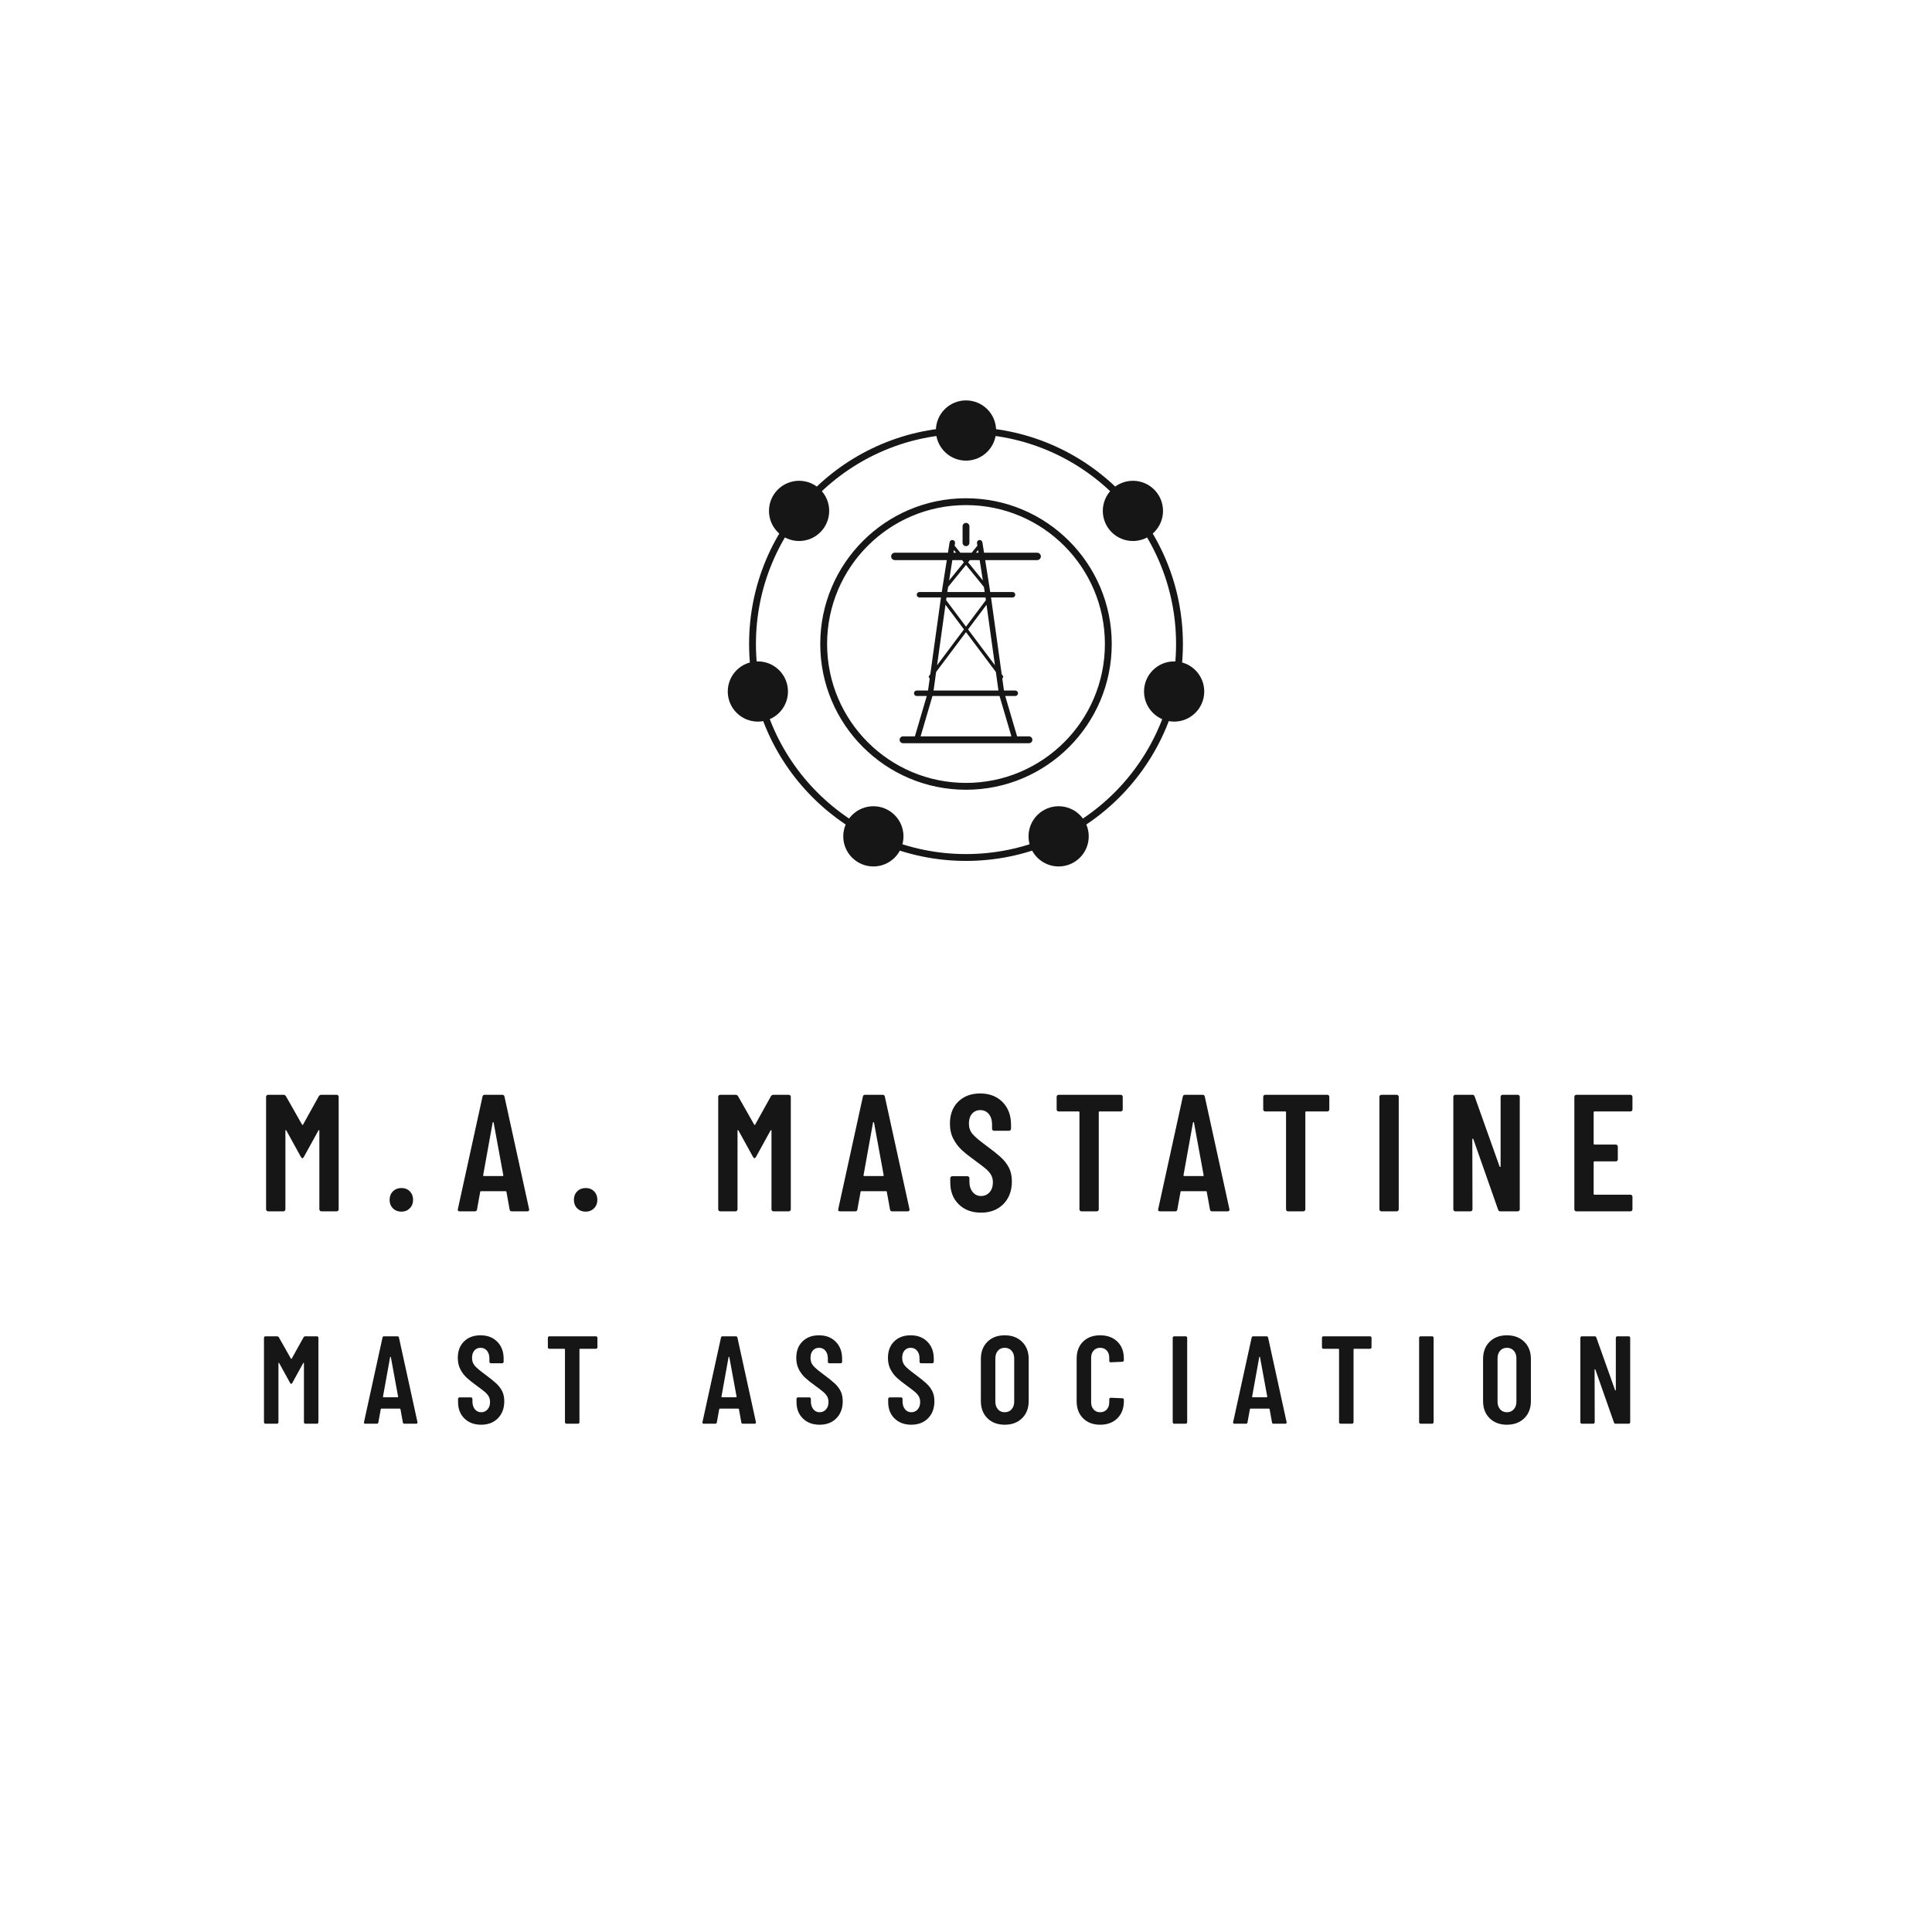
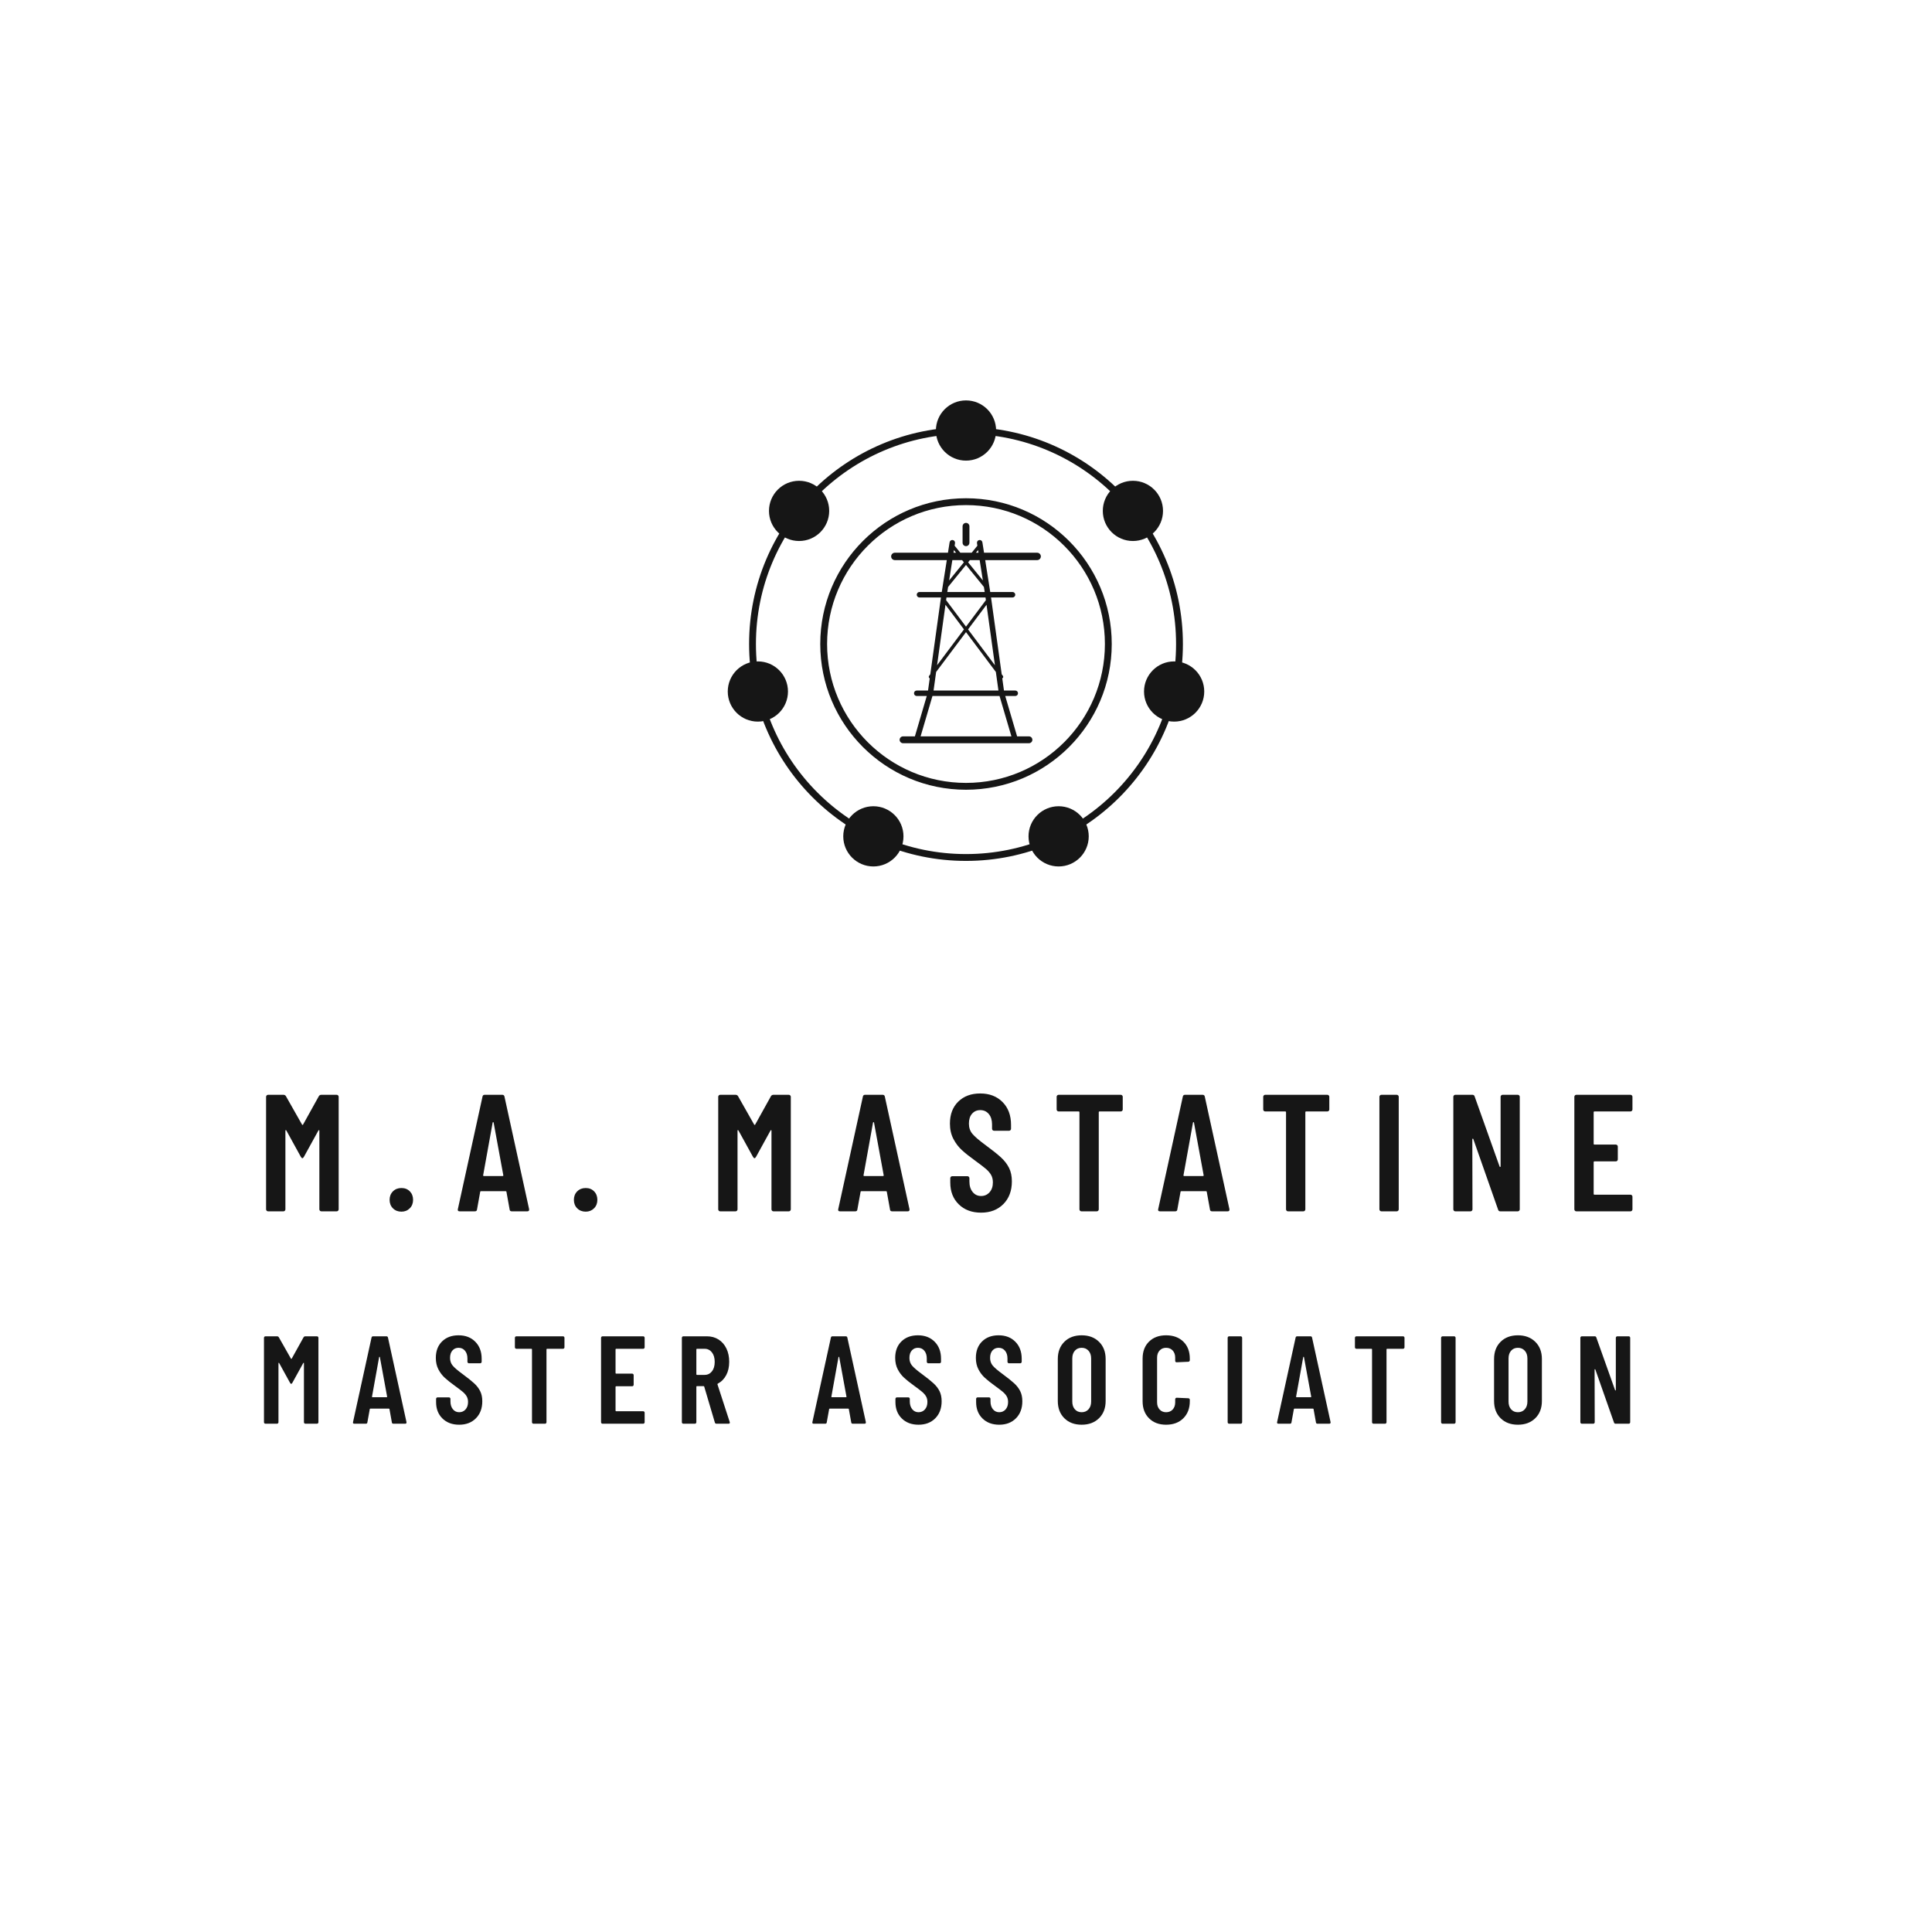
<svg xmlns="http://www.w3.org/2000/svg" viewBox="0 0 1200 1200">
  <g transform="translate(600 400) scale(1.7) translate(-100 -100)">
    <path fill="#161616" fill-rule="evenodd" d="M20.75 100a79.25 79.25 0 1 0 158.5 0a79.25 79.25 0 1 0 -158.5 0ZM23.25 100a76.75 76.75 0 1 0 153.5 0a76.75 76.75 0 1 0 -153.5 0ZM46.75 100a53.25 53.25 0 1 0 106.5 0a53.25 53.25 0 1 0 -106.5 0ZM49.25 100a50.75 50.75 0 1 0 101.5 0a50.75 50.75 0 1 0 -101.5 0Z" />
    <path fill="#161616" d="M89 22a11 11 0 1 0 22 0a11 11 0 1 0 -22 0ZM149.983 51.368a11 11 0 1 0 22 0a11 11 0 1 0 -22 0ZM165.044 117.357a11 11 0 1 0 22 0a11 11 0 1 0 -22 0ZM122.843 170.276a11 11 0 1 0 22 0a11 11 0 1 0 -22 0ZM55.157 170.276a11 11 0 1 0 22 0a11 11 0 1 0 -22 0ZM12.956 117.357a11 11 0 1 0 22 0a11 11 0 1 0 -22 0ZM28.017 51.368a11 11 0 1 0 22 0a11 11 0 1 0 -22 0ZM98.75 57L98.75 63A1.25 1.25 0 0 0 101.25 63L101.25 57A1.25 1.25 0 0 0 98.75 57ZM74 69.35L126 69.35A1.35 1.35 0 0 0 126 66.65L74 66.65A1.35 1.35 0 0 0 74 69.35ZM94.012 62.844L91.012 81.844A1 1 0 0 0 92.988 82.156L95.988 63.156A1 1 0 0 0 94.012 62.844ZM104.012 63.156L107.012 82.156A1 1 0 0 0 108.988 81.844L105.988 62.844A1 1 0 0 0 104.012 63.156ZM94.534 64.378L107.534 80.378A0.6 0.6 0 0 0 108.466 79.622L95.466 63.622A0.6 0.6 0 0 0 94.534 64.378ZM104.534 63.622L91.534 79.622A0.6 0.6 0 0 0 92.466 80.378L105.466 64.378A0.6 0.6 0 0 0 104.534 63.622ZM83 83L117 83A1 1 0 0 0 117 81L83 81A1 1 0 0 0 83 83ZM91.01 81.862L86.01 117.862A1 1 0 0 0 87.99 118.138L92.99 82.138A1 1 0 0 0 91.01 81.862ZM107.01 82.138L112.01 118.138A1 1 0 0 0 113.99 117.862L108.99 81.862A1 1 0 0 0 107.01 82.138ZM91.52 84.36L112.52 112.36A0.6 0.6 0 0 0 113.48 111.64L92.48 83.64A0.6 0.6 0 0 0 91.52 84.36ZM107.52 83.64L86.52 111.64A0.6 0.6 0 0 0 87.48 112.36L108.48 84.36A0.6 0.6 0 0 0 107.52 83.64ZM82 119L118 119A1 1 0 0 0 118 117L82 117A1 1 0 0 0 82 119ZM86.041 117.718L81.041 134.718A1 1 0 0 0 82.959 135.282L87.959 118.282A1 1 0 0 0 86.041 117.718ZM112.041 118.282L117.041 135.282A1 1 0 0 0 118.959 134.718L113.959 117.718A1 1 0 0 0 112.041 118.282ZM77 136.25L123 136.25A1.25 1.25 0 0 0 123 133.75L77 133.75A1.25 1.25 0 0 0 77 136.25Z" />
  </g>
  <path d="M198.05 680.83Q198.57 680 199.60 680L199.60 680L209.11 680Q209.63 680 209.99 680.36Q210.35 680.72 210.35 681.24L210.35 681.24L210.35 751.14Q210.35 751.65 209.99 752.02Q209.63 752.38 209.11 752.38L209.11 752.38L199.60 752.38Q199.08 752.38 198.72 752.02Q198.36 751.65 198.36 751.14L198.36 751.14L198.36 702.33Q198.36 701.92 198.15 701.92Q197.95 701.92 197.74 702.23L197.74 702.23L188.74 718.57Q188.23 719.39 187.81 719.39L187.81 719.39Q187.40 719.39 186.88 718.57L186.88 718.57L177.89 702.23Q177.68 701.92 177.47 701.92Q177.27 701.92 177.27 702.33L177.27 702.33L177.27 751.14Q177.27 751.65 176.91 752.02Q176.54 752.38 176.03 752.38L176.03 752.38L166.51 752.38Q166.00 752.38 165.64 752.02Q165.27 751.65 165.27 751.14L165.27 751.14L165.27 681.24Q165.27 680.72 165.64 680.36Q166.00 680 166.51 680L166.51 680L176.03 680Q177.06 680 177.58 680.83L177.58 680.83L187.61 698.51Q187.92 698.92 188.23 698.51L188.23 698.51L198.05 680.83ZM249.33 752.58Q246.13 752.58 244.06 750.52Q241.99 748.45 241.99 745.24L241.99 745.24Q241.99 742.04 244.06 739.97Q246.13 737.90 249.33 737.90L249.33 737.90Q252.54 737.90 254.56 739.97Q256.57 742.04 256.57 745.24L256.57 745.24Q256.57 748.45 254.50 750.52Q252.44 752.58 249.33 752.58L249.33 752.58ZM317.89 752.38Q316.64 752.38 316.54 751.24L316.54 751.24L314.58 740.38Q314.58 739.87 313.96 739.87L313.96 739.87L298.86 739.87Q298.24 739.87 298.24 740.38L298.24 740.38L296.28 751.24Q296.17 752.38 294.93 752.38L294.93 752.38L285.52 752.38Q284.07 752.38 284.38 751.03L284.38 751.03L299.69 681.14Q299.89 680 301.03 680L301.03 680L311.99 680Q313.13 680 313.34 681.14L313.34 681.14L328.64 751.03L328.64 751.45Q328.64 752.38 327.50 752.38L327.50 752.38L317.89 752.38ZM300.10 729.94Q300.00 730.46 300.62 730.46L300.62 730.46L312.09 730.46Q312.72 730.46 312.61 729.94L312.61 729.94L306.61 697.27Q306.51 696.96 306.30 696.96Q306.10 696.96 305.99 697.27L305.99 697.27L300.10 729.94ZM363.79 752.58Q360.59 752.58 358.52 750.52Q356.45 748.45 356.45 745.24L356.45 745.24Q356.45 742.04 358.52 739.97Q360.59 737.90 363.79 737.90L363.79 737.90Q367.00 737.90 369.01 739.97Q371.03 742.04 371.03 745.24L371.03 745.24Q371.03 748.45 368.96 750.52Q366.89 752.58 363.79 752.58L363.79 752.58ZM478.87 680.83Q479.39 680 480.42 680L480.42 680L489.94 680Q490.45 680 490.81 680.36Q491.18 680.72 491.18 681.24L491.18 681.24L491.18 751.14Q491.18 751.65 490.81 752.02Q490.45 752.38 489.94 752.38L489.94 752.38L480.42 752.38Q479.91 752.38 479.54 752.02Q479.18 751.65 479.18 751.14L479.18 751.14L479.18 702.33Q479.18 701.92 478.98 701.92Q478.77 701.92 478.56 702.23L478.56 702.23L469.57 718.57Q469.05 719.39 468.64 719.39L468.64 719.39Q468.22 719.39 467.71 718.57L467.71 718.57L458.71 702.23Q458.50 701.92 458.30 701.92Q458.09 701.92 458.09 702.33L458.09 702.33L458.09 751.14Q458.09 751.65 457.73 752.02Q457.37 752.38 456.85 752.38L456.85 752.38L447.34 752.38Q446.82 752.38 446.46 752.02Q446.10 751.65 446.10 751.14L446.10 751.14L446.10 681.24Q446.10 680.72 446.46 680.36Q446.82 680 447.34 680L447.34 680L456.85 680Q457.88 680 458.40 680.83L458.40 680.83L468.43 698.51Q468.74 698.92 469.05 698.51L469.05 698.51L478.87 680.83ZM554.14 752.38Q552.90 752.38 552.80 751.24L552.80 751.24L550.84 740.38Q550.84 739.87 550.22 739.87L550.22 739.87L535.12 739.87Q534.50 739.87 534.50 740.38L534.50 740.38L532.53 751.24Q532.43 752.38 531.19 752.38L531.19 752.38L521.78 752.38Q520.33 752.38 520.64 751.03L520.64 751.03L535.95 681.14Q536.15 680 537.29 680L537.29 680L548.25 680Q549.39 680 549.59 681.14L549.59 681.14L564.90 751.03L564.90 751.45Q564.90 752.38 563.76 752.38L563.76 752.38L554.14 752.38ZM536.36 729.94Q536.26 730.46 536.88 730.46L536.88 730.46L548.35 730.46Q548.97 730.46 548.87 729.94L548.87 729.94L542.87 697.27Q542.77 696.96 542.56 696.96Q542.36 696.96 542.25 697.27L542.25 697.27L536.36 729.94ZM609.36 753.20Q600.78 753.20 595.50 748.03Q590.23 742.86 590.23 734.49L590.23 734.49L590.23 731.80Q590.23 731.28 590.59 730.92Q590.95 730.56 591.47 730.56L591.47 730.56L600.88 730.56Q601.40 730.56 601.76 730.92Q602.12 731.28 602.12 731.80L602.12 731.80L602.12 733.87Q602.12 737.90 604.14 740.38Q606.15 742.86 609.36 742.86L609.36 742.86Q612.56 742.86 614.63 740.54Q616.70 738.21 616.70 734.39L616.70 734.39Q616.70 731.70 615.56 729.73Q614.42 727.77 612.36 726.01Q610.29 724.25 605.74 720.94L605.74 720.94Q600.57 717.22 597.42 714.33Q594.26 711.43 592.14 707.35Q590.02 703.26 590.02 697.89L590.02 697.89Q590.02 689.31 595.19 684.24Q600.36 679.17 608.84 679.17L608.84 679.17Q617.42 679.17 622.70 684.50Q627.97 689.82 627.97 698.61L627.97 698.61L627.97 701.09Q627.97 701.61 627.61 701.97Q627.24 702.33 626.73 702.33L626.73 702.33L617.42 702.33Q616.91 702.33 616.54 701.97Q616.18 701.61 616.18 701.09L616.18 701.09L616.18 698.40Q616.18 694.37 614.17 691.94Q612.15 689.51 608.84 689.51L608.84 689.51Q605.74 689.51 603.77 691.74Q601.81 693.96 601.81 697.89L601.81 697.89Q601.81 701.61 603.93 704.19Q606.05 706.78 612.25 711.33L612.25 711.33Q618.56 715.98 621.76 718.93Q624.97 721.88 626.73 725.39Q628.49 728.91 628.49 733.77L628.49 733.77Q628.49 742.55 623.21 747.88Q617.94 753.20 609.36 753.20L609.36 753.20ZM696.11 680Q696.62 680 696.99 680.36Q697.35 680.72 697.35 681.24L697.35 681.24L697.35 689.10Q697.35 689.62 696.99 689.98Q696.62 690.34 696.11 690.34L696.11 690.34L682.97 690.34Q682.46 690.34 682.46 690.86L682.46 690.86L682.46 751.14Q682.46 751.65 682.10 752.02Q681.73 752.38 681.22 752.38L681.22 752.38L671.70 752.38Q671.19 752.38 670.83 752.02Q670.46 751.65 670.46 751.14L670.46 751.14L670.46 690.86Q670.46 690.34 669.95 690.34L669.95 690.34L657.54 690.34Q657.02 690.34 656.66 689.98Q656.30 689.62 656.30 689.10L656.30 689.10L656.30 681.24Q656.30 680.72 656.66 680.36Q657.02 680 657.54 680L657.54 680L696.11 680ZM752.87 752.38Q751.63 752.38 751.53 751.24L751.53 751.24L749.56 740.38Q749.56 739.87 748.94 739.87L748.94 739.87L733.85 739.87Q733.23 739.87 733.23 740.38L733.23 740.38L731.26 751.24Q731.16 752.38 729.92 752.38L729.92 752.38L720.51 752.38Q719.06 752.38 719.37 751.03L719.37 751.03L734.67 681.14Q734.88 680 736.02 680L736.02 680L746.98 680Q748.11 680 748.32 681.14L748.32 681.14L763.62 751.03L763.62 751.45Q763.62 752.38 762.49 752.38L762.49 752.38L752.87 752.38ZM735.09 729.94Q734.98 730.46 735.60 730.46L735.60 730.46L747.08 730.46Q747.70 730.46 747.60 729.94L747.60 729.94L741.60 697.27Q741.50 696.96 741.29 696.96Q741.08 696.96 740.98 697.27L740.98 697.27L735.09 729.94ZM824.42 680Q824.94 680 825.30 680.36Q825.66 680.72 825.66 681.24L825.66 681.24L825.66 689.10Q825.66 689.62 825.30 689.98Q824.94 690.34 824.42 690.34L824.42 690.34L811.29 690.34Q810.77 690.34 810.77 690.86L810.77 690.86L810.77 751.14Q810.77 751.65 810.41 752.02Q810.05 752.38 809.53 752.38L809.53 752.38L800.02 752.38Q799.50 752.38 799.14 752.02Q798.78 751.65 798.78 751.14L798.78 751.14L798.78 690.86Q798.78 690.34 798.26 690.34L798.26 690.34L785.85 690.34Q785.34 690.34 784.97 689.98Q784.61 689.62 784.61 689.10L784.61 689.10L784.61 681.24Q784.61 680.72 784.97 680.36Q785.34 680 785.85 680L785.85 680L824.42 680ZM858.02 752.38Q857.51 752.38 857.14 752.02Q856.78 751.65 856.78 751.14L856.78 751.14L856.78 681.24Q856.78 680.72 857.14 680.36Q857.51 680 858.02 680L858.02 680L867.54 680Q868.05 680 868.41 680.36Q868.78 680.72 868.78 681.24L868.78 681.24L868.78 751.14Q868.78 751.65 868.41 752.02Q868.05 752.38 867.54 752.38L867.54 752.38L858.02 752.38ZM932.05 681.24Q932.05 680.72 932.42 680.36Q932.78 680 933.30 680L933.30 680L942.70 680Q943.22 680 943.58 680.36Q943.95 680.72 943.95 681.24L943.95 681.24L943.95 751.14Q943.95 751.65 943.58 752.02Q943.22 752.38 942.70 752.38L942.70 752.38L931.85 752.38Q930.81 752.38 930.50 751.34L930.50 751.34L915.10 707.50Q914.99 707.19 914.74 707.24Q914.48 707.30 914.48 707.61L914.48 707.61L914.58 751.14Q914.58 751.65 914.22 752.02Q913.86 752.38 913.34 752.38L913.34 752.38L903.93 752.38Q903.41 752.38 903.05 752.02Q902.69 751.65 902.69 751.14L902.69 751.14L902.69 681.24Q902.69 680.72 903.05 680.36Q903.41 680 903.93 680L903.93 680L914.58 680Q915.62 680 915.93 681.03L915.93 681.03L931.43 724.56Q931.54 724.87 931.80 724.82Q932.05 724.77 932.05 724.46L932.05 724.46L932.05 681.24ZM1013.94 689.10Q1013.94 689.62 1013.58 689.98Q1013.22 690.34 1012.70 690.34L1012.70 690.34L990.37 690.34Q989.85 690.34 989.85 690.86L989.85 690.86L989.85 710.40Q989.85 710.92 990.37 710.92L990.37 710.92L1003.60 710.92Q1004.12 710.92 1004.48 711.28Q1004.85 711.64 1004.85 712.16L1004.85 712.16L1004.85 720.12Q1004.85 720.63 1004.48 721.00Q1004.12 721.36 1003.60 721.36L1003.60 721.36L990.37 721.36Q989.85 721.36 989.85 721.88L989.85 721.88L989.85 741.52Q989.85 742.04 990.37 742.04L990.37 742.04L1012.70 742.04Q1013.22 742.04 1013.58 742.40Q1013.94 742.76 1013.94 743.28L1013.94 743.28L1013.94 751.14Q1013.94 751.65 1013.58 752.02Q1013.22 752.38 1012.70 752.38L1012.70 752.38L979.10 752.38Q978.58 752.38 978.22 752.02Q977.86 751.65 977.86 751.14L977.86 751.14L977.86 681.24Q977.86 680.72 978.22 680.36Q978.58 680 979.10 680L979.10 680L1012.70 680Q1013.22 680 1013.58 680.36Q1013.94 680.72 1013.94 681.24L1013.94 681.24L1013.94 689.10Z" fill="#161616" />
-   <path d="M188.55 830.62Q188.94 830 189.71 830L189.71 830L196.85 830Q197.24 830 197.51 830.27Q197.78 830.54 197.78 830.93L197.78 830.93L197.78 883.37Q197.78 883.76 197.51 884.03Q197.24 884.30 196.85 884.30L196.85 884.30L189.71 884.30Q189.32 884.30 189.05 884.03Q188.78 883.76 188.78 883.37L188.78 883.37L188.78 846.76Q188.78 846.45 188.62 846.45Q188.47 846.45 188.31 846.68L188.31 846.68L181.57 858.94Q181.18 859.56 180.87 859.56L180.87 859.56Q180.56 859.56 180.17 858.94L180.17 858.94L173.42 846.68Q173.27 846.45 173.11 846.45Q172.95 846.45 172.95 846.76L172.95 846.76L172.95 883.37Q172.95 883.76 172.68 884.03Q172.41 884.30 172.02 884.30L172.02 884.30L164.89 884.30Q164.50 884.30 164.23 884.03Q163.96 883.76 163.96 883.37L163.96 883.37L163.96 830.93Q163.96 830.54 164.23 830.27Q164.50 830 164.89 830L164.89 830L172.02 830Q172.80 830 173.19 830.62L173.19 830.62L180.71 843.89Q180.94 844.20 181.18 843.89L181.18 843.89L188.55 830.62ZM251.23 884.30Q250.30 884.30 250.22 883.45L250.22 883.45L248.74 875.30Q248.74 874.92 248.28 874.92L248.28 874.92L236.95 874.92Q236.49 874.92 236.49 875.30L236.49 875.30L235.01 883.45Q234.94 884.30 234.01 884.30L234.01 884.30L226.95 884.30Q225.86 884.30 226.09 883.29L226.09 883.29L237.57 830.85Q237.73 830 238.58 830L238.58 830L246.81 830Q247.66 830 247.81 830.85L247.81 830.85L259.29 883.29L259.29 883.60Q259.29 884.30 258.44 884.30L258.44 884.30L251.23 884.30ZM237.88 867.47Q237.81 867.86 238.27 867.86L238.27 867.86L246.88 867.86Q247.35 867.86 247.27 867.47L247.27 867.47L242.77 842.95Q242.69 842.72 242.54 842.72Q242.38 842.72 242.31 842.95L242.31 842.95L237.88 867.47ZM298.86 884.92Q292.42 884.92 288.46 881.04Q284.51 877.17 284.51 870.88L284.51 870.88L284.51 868.86Q284.51 868.48 284.78 868.21Q285.05 867.93 285.44 867.93L285.44 867.93L292.50 867.93Q292.88 867.93 293.16 868.21Q293.43 868.48 293.43 868.86L293.43 868.86L293.43 870.42Q293.43 873.44 294.94 875.30Q296.45 877.17 298.86 877.17L298.86 877.17Q301.26 877.17 302.81 875.42Q304.37 873.67 304.37 870.80L304.37 870.80Q304.37 868.79 303.51 867.31Q302.66 865.84 301.11 864.52Q299.56 863.20 296.14 860.72L296.14 860.72Q292.26 857.93 289.90 855.75Q287.53 853.58 285.94 850.52Q284.35 847.45 284.35 843.42L284.35 843.42Q284.35 836.98 288.23 833.18Q292.11 829.38 298.47 829.38L298.47 829.38Q304.91 829.38 308.86 833.37Q312.82 837.37 312.82 843.96L312.82 843.96L312.82 845.83Q312.82 846.21 312.55 846.48Q312.28 846.76 311.89 846.76L311.89 846.76L304.91 846.76Q304.52 846.76 304.25 846.48Q303.98 846.21 303.98 845.83L303.98 845.83L303.98 843.81Q303.98 840.78 302.46 838.96Q300.95 837.14 298.47 837.14L298.47 837.14Q296.14 837.14 294.67 838.80Q293.19 840.47 293.19 843.42L293.19 843.42Q293.19 846.21 294.78 848.15Q296.38 850.09 301.03 853.50L301.03 853.50Q305.76 857.00 308.17 859.21Q310.57 861.42 311.89 864.06Q313.21 866.69 313.21 870.34L313.21 870.34Q313.21 876.93 309.25 880.93Q305.30 884.92 298.86 884.92L298.86 884.92ZM370.15 830Q370.54 830 370.81 830.27Q371.08 830.54 371.08 830.93L371.08 830.93L371.08 836.83Q371.08 837.21 370.81 837.49Q370.54 837.76 370.15 837.76L370.15 837.76L360.30 837.76Q359.91 837.76 359.91 838.15L359.91 838.15L359.91 883.37Q359.91 883.76 359.64 884.03Q359.37 884.30 358.98 884.30L358.98 884.30L351.84 884.30Q351.45 884.30 351.18 884.03Q350.91 883.76 350.91 883.37L350.91 883.37L350.91 838.15Q350.91 837.76 350.52 837.76L350.52 837.76L341.21 837.76Q340.83 837.76 340.55 837.49Q340.28 837.21 340.28 836.83L340.28 836.83L340.28 830.93Q340.28 830.54 340.55 830.27Q340.83 830 341.21 830L341.21 830L370.15 830ZM461.45 884.30Q460.52 884.30 460.44 883.45L460.44 883.45L458.97 875.30Q458.97 874.92 458.50 874.92L458.50 874.92L447.18 874.92Q446.71 874.92 446.71 875.30L446.71 875.30L445.24 883.45Q445.16 884.30 444.23 884.30L444.23 884.30L437.17 884.30Q436.09 884.30 436.32 883.29L436.32 883.29L447.80 830.85Q447.95 830 448.81 830L448.81 830L457.03 830Q457.88 830 458.04 830.85L458.04 830.85L469.52 883.29L469.52 883.60Q469.52 884.30 468.67 884.30L468.67 884.30L461.45 884.30ZM448.11 867.47Q448.03 867.86 448.50 867.86L448.50 867.86L457.11 867.86Q457.57 867.86 457.50 867.47L457.50 867.47L453.00 842.95Q452.92 842.72 452.76 842.72Q452.61 842.72 452.53 842.95L452.53 842.95L448.11 867.47ZM509.08 884.92Q502.64 884.92 498.69 881.04Q494.73 877.17 494.73 870.88L494.73 870.88L494.73 868.86Q494.73 868.48 495.00 868.21Q495.28 867.93 495.66 867.93L495.66 867.93L502.72 867.93Q503.11 867.93 503.38 868.21Q503.65 868.48 503.65 868.86L503.65 868.86L503.65 870.42Q503.65 873.44 505.17 875.30Q506.68 877.17 509.08 877.17L509.08 877.17Q511.49 877.17 513.04 875.42Q514.59 873.67 514.59 870.80L514.59 870.80Q514.59 868.79 513.74 867.31Q512.88 865.84 511.33 864.52Q509.78 863.20 506.37 860.72L506.37 860.72Q502.49 857.93 500.12 855.75Q497.76 853.58 496.17 850.52Q494.58 847.45 494.58 843.42L494.58 843.42Q494.58 836.98 498.46 833.18Q502.33 829.38 508.70 829.38L508.70 829.38Q515.13 829.38 519.09 833.37Q523.05 837.37 523.05 843.96L523.05 843.96L523.05 845.83Q523.05 846.21 522.78 846.48Q522.50 846.76 522.12 846.76L522.12 846.76L515.13 846.76Q514.75 846.76 514.47 846.48Q514.20 846.21 514.20 845.83L514.20 845.83L514.20 843.81Q514.20 840.78 512.69 838.96Q511.18 837.14 508.70 837.14L508.70 837.14Q506.37 837.14 504.89 838.80Q503.42 840.47 503.42 843.42L503.42 843.42Q503.42 846.21 505.01 848.15Q506.60 850.09 511.26 853.50L511.26 853.50Q515.99 857.00 518.39 859.21Q520.80 861.42 522.12 864.06Q523.43 866.69 523.43 870.34L523.43 870.34Q523.43 876.93 519.48 880.93Q515.52 884.92 509.08 884.92L509.08 884.92ZM566.02 884.92Q559.58 884.92 555.63 881.04Q551.67 877.17 551.67 870.88L551.67 870.88L551.67 868.86Q551.67 868.48 551.94 868.21Q552.21 867.93 552.60 867.93L552.60 867.93L559.66 867.93Q560.05 867.93 560.32 868.21Q560.59 868.48 560.59 868.86L560.59 868.86L560.59 870.42Q560.59 873.44 562.11 875.30Q563.62 877.17 566.02 877.17L566.02 877.17Q568.43 877.17 569.98 875.42Q571.53 873.67 571.53 870.80L571.53 870.80Q571.53 868.79 570.68 867.31Q569.82 865.84 568.27 864.52Q566.72 863.20 563.31 860.72L563.31 860.72Q559.43 857.93 557.06 855.75Q554.70 853.58 553.11 850.52Q551.52 847.45 551.52 843.42L551.52 843.42Q551.52 836.98 555.39 833.18Q559.27 829.38 565.63 829.38L565.63 829.38Q572.07 829.38 576.03 833.37Q579.99 837.37 579.99 843.96L579.99 843.96L579.99 845.83Q579.99 846.21 579.71 846.48Q579.44 846.76 579.06 846.76L579.06 846.76L572.07 846.76Q571.69 846.76 571.41 846.48Q571.14 846.21 571.14 845.83L571.14 845.83L571.14 843.81Q571.14 840.78 569.63 838.96Q568.12 837.14 565.63 837.14L565.63 837.14Q563.31 837.14 561.83 838.80Q560.36 840.47 560.36 843.42L560.36 843.42Q560.36 846.21 561.95 848.15Q563.54 850.09 568.19 853.50L568.19 853.50Q572.93 857.00 575.33 859.21Q577.74 861.42 579.06 864.06Q580.37 866.69 580.37 870.34L580.37 870.34Q580.37 876.93 576.42 880.93Q572.46 884.92 566.02 884.92L566.02 884.92ZM624.05 884.92Q617.38 884.92 613.30 880.89Q609.23 876.85 609.23 870.18L609.23 870.18L609.23 844.12Q609.23 837.45 613.30 833.41Q617.38 829.38 624.05 829.38L624.05 829.38Q630.72 829.38 634.83 833.41Q638.94 837.45 638.94 844.12L638.94 844.12L638.94 870.18Q638.94 876.85 634.83 880.89Q630.72 884.92 624.05 884.92L624.05 884.92ZM624.05 877.17Q626.69 877.17 628.31 875.34Q629.94 873.52 629.94 870.57L629.94 870.57L629.94 843.73Q629.94 840.78 628.31 838.96Q626.69 837.14 624.05 837.14L624.05 837.14Q621.41 837.14 619.82 838.96Q618.23 840.78 618.23 843.73L618.23 843.73L618.23 870.57Q618.23 873.52 619.82 875.34Q621.41 877.17 624.05 877.17L624.05 877.17ZM683.31 884.92Q676.72 884.92 672.73 880.93Q668.73 876.93 668.73 870.34L668.73 870.34L668.73 843.89Q668.73 837.21 672.73 833.30Q676.72 829.38 683.31 829.38L683.31 829.38Q689.99 829.38 694.02 833.30Q698.05 837.21 698.05 843.89L698.05 843.89L698.05 844.82Q698.05 845.20 697.78 845.51Q697.51 845.83 697.12 845.83L697.12 845.83L689.91 846.14Q688.98 846.14 688.98 845.20L688.98 845.20L688.98 843.27Q688.98 840.55 687.43 838.84Q685.87 837.14 683.31 837.14L683.31 837.14Q680.83 837.14 679.28 838.84Q677.73 840.55 677.73 843.27L677.73 843.27L677.73 871.04Q677.73 873.75 679.28 875.46Q680.83 877.17 683.31 877.17L683.31 877.17Q685.87 877.17 687.43 875.46Q688.98 873.75 688.98 871.04L688.98 871.04L688.98 869.10Q688.98 868.71 689.25 868.44Q689.52 868.17 689.91 868.17L689.91 868.17L697.12 868.48Q697.51 868.48 697.78 868.75Q698.05 869.02 698.05 869.41L698.05 869.41L698.05 870.34Q698.05 876.93 694.02 880.93Q689.99 884.92 683.31 884.92L683.31 884.92ZM729.32 884.30Q728.93 884.30 728.66 884.03Q728.39 883.76 728.39 883.37L728.39 883.37L728.39 830.93Q728.39 830.54 728.66 830.27Q728.93 830 729.32 830L729.32 830L736.45 830Q736.84 830 737.11 830.27Q737.38 830.54 737.38 830.93L737.38 830.93L737.38 883.37Q737.38 883.76 737.11 884.03Q736.84 884.30 736.45 884.30L736.45 884.30L729.32 884.30ZM791.06 884.30Q790.13 884.30 790.06 883.45L790.06 883.45L788.58 875.30Q788.58 874.92 788.12 874.92L788.12 874.92L776.79 874.92Q776.33 874.92 776.33 875.30L776.33 875.30L774.85 883.45Q774.77 884.30 773.84 884.30L773.84 884.30L766.78 884.30Q765.70 884.30 765.93 883.29L765.93 883.29L777.41 830.85Q777.57 830 778.42 830L778.42 830L786.64 830Q787.50 830 787.65 830.85L787.65 830.85L799.13 883.29L799.13 883.60Q799.13 884.30 798.28 884.30L798.28 884.30L791.06 884.30ZM777.72 867.47Q777.64 867.86 778.11 867.86L778.11 867.86L786.72 867.86Q787.19 867.86 787.11 867.47L787.11 867.47L782.61 842.95Q782.53 842.72 782.38 842.72Q782.22 842.72 782.14 842.95L782.14 842.95L777.72 867.47ZM850.95 830Q851.34 830 851.61 830.27Q851.88 830.54 851.88 830.93L851.88 830.93L851.88 836.83Q851.88 837.21 851.61 837.49Q851.34 837.76 850.95 837.76L850.95 837.76L841.10 837.76Q840.71 837.76 840.71 838.15L840.71 838.15L840.71 883.37Q840.71 883.76 840.44 884.03Q840.17 884.30 839.78 884.30L839.78 884.30L832.64 884.30Q832.26 884.30 831.99 884.03Q831.71 883.76 831.71 883.37L831.71 883.37L831.71 838.15Q831.71 837.76 831.33 837.76L831.33 837.76L822.02 837.76Q821.63 837.76 821.36 837.49Q821.09 837.21 821.09 836.83L821.09 836.83L821.09 830.93Q821.09 830.54 821.36 830.27Q821.63 830 822.02 830L822.02 830L850.95 830ZM882.37 884.30Q881.98 884.30 881.71 884.03Q881.44 883.76 881.44 883.37L881.44 883.37L881.44 830.93Q881.44 830.54 881.71 830.27Q881.98 830 882.37 830L882.37 830L889.51 830Q889.89 830 890.17 830.27Q890.44 830.54 890.44 830.93L890.44 830.93L890.44 883.37Q890.44 883.76 890.17 884.03Q889.89 884.30 889.51 884.30L889.51 884.30L882.37 884.30ZM935.97 884.92Q929.30 884.92 925.23 880.89Q921.16 876.85 921.16 870.18L921.16 870.18L921.16 844.12Q921.16 837.45 925.23 833.41Q929.30 829.38 935.97 829.38L935.97 829.38Q942.64 829.38 946.76 833.41Q950.87 837.45 950.87 844.12L950.87 844.12L950.87 870.18Q950.87 876.85 946.76 880.89Q942.64 884.92 935.97 884.92L935.97 884.92ZM935.97 877.17Q938.61 877.17 940.24 875.34Q941.87 873.52 941.87 870.57L941.87 870.57L941.87 843.73Q941.87 840.78 940.24 838.96Q938.61 837.14 935.97 837.14L935.97 837.14Q933.34 837.14 931.75 838.96Q930.16 840.78 930.16 843.73L930.16 843.73L930.16 870.57Q930.16 873.52 931.75 875.34Q933.34 877.17 935.97 877.17L935.97 877.17ZM1003.62 830.93Q1003.62 830.54 1003.89 830.27Q1004.16 830 1004.55 830L1004.55 830L1011.61 830Q1012.00 830 1012.27 830.27Q1012.54 830.54 1012.54 830.93L1012.54 830.93L1012.54 883.37Q1012.54 883.76 1012.27 884.03Q1012.00 884.30 1011.61 884.30L1011.61 884.30L1003.46 884.30Q1002.69 884.30 1002.45 883.53L1002.45 883.53L990.90 850.63Q990.82 850.40 990.62 850.44Q990.43 850.48 990.43 850.71L990.43 850.71L990.51 883.37Q990.51 883.76 990.24 884.03Q989.96 884.30 989.58 884.30L989.58 884.30L982.52 884.30Q982.13 884.30 981.86 884.03Q981.59 883.76 981.59 883.37L981.59 883.37L981.59 830.93Q981.59 830.54 981.86 830.27Q982.13 830 982.52 830L982.52 830L990.51 830Q991.28 830 991.52 830.78L991.52 830.78L1003.15 863.43Q1003.23 863.67 1003.42 863.63Q1003.62 863.59 1003.62 863.36L1003.62 863.36L1003.62 830.93Z" fill="#161616" />
+   <path d="M188.55 830.62Q188.94 830.00 189.71 830.00L189.71 830.00L196.85 830.00Q197.24 830.00 197.51 830.27Q197.78 830.54 197.78 830.93L197.78 830.93L197.78 883.37Q197.78 883.76 197.51 884.03Q197.24 884.30 196.85 884.30L196.85 884.30L189.71 884.30Q189.33 884.30 189.05 884.03Q188.78 883.76 188.78 883.37L188.78 883.37L188.78 846.76Q188.78 846.45 188.63 846.45Q188.47 846.45 188.32 846.68L188.32 846.68L181.57 858.93Q181.18 859.55 180.87 859.55L180.87 859.55Q180.56 859.55 180.17 858.93L180.17 858.93L173.42 846.68Q173.27 846.45 173.11 846.45Q172.96 846.45 172.96 846.76L172.96 846.76L172.96 883.37Q172.96 883.76 172.69 884.03Q172.42 884.30 172.03 884.30L172.03 884.30L164.89 884.30Q164.50 884.30 164.23 884.03Q163.96 883.76 163.96 883.37L163.96 883.37L163.96 830.93Q163.96 830.54 164.23 830.27Q164.50 830.00 164.89 830.00L164.89 830.00L172.03 830.00Q172.80 830.00 173.19 830.62L173.19 830.62L180.72 843.89Q180.95 844.20 181.18 843.89L181.18 843.89L188.55 830.62ZM244.40 884.30Q243.47 884.30 243.39 883.45L243.39 883.45L241.92 875.30Q241.92 874.91 241.45 874.91L241.45 874.91L230.13 874.91Q229.66 874.91 229.66 875.30L229.66 875.30L228.19 883.45Q228.11 884.30 227.18 884.30L227.18 884.30L220.12 884.30Q219.04 884.30 219.27 883.29L219.27 883.29L230.75 830.85Q230.91 830.00 231.76 830.00L231.76 830.00L239.98 830.00Q240.83 830.00 240.99 830.85L240.99 830.85L252.47 883.29L252.47 883.60Q252.47 884.30 251.62 884.30L251.62 884.30L244.40 884.30ZM231.06 867.47Q230.98 867.85 231.45 867.85L231.45 867.85L240.06 867.85Q240.52 867.85 240.45 867.47L240.45 867.47L235.95 842.95Q235.87 842.72 235.71 842.72Q235.56 842.72 235.48 842.95L235.48 842.95L231.06 867.47ZM285.21 884.92Q278.77 884.92 274.81 881.04Q270.86 877.16 270.86 870.88L270.86 870.88L270.86 868.86Q270.86 868.48 271.13 868.20Q271.40 867.93 271.79 867.93L271.79 867.93L278.85 867.93Q279.23 867.93 279.51 868.20Q279.78 868.48 279.78 868.86L279.78 868.86L279.78 870.41Q279.78 873.44 281.29 875.30Q282.80 877.16 285.21 877.16L285.21 877.16Q287.61 877.16 289.16 875.42Q290.71 873.67 290.71 870.80L290.71 870.80Q290.71 868.79 289.86 867.31Q289.01 865.84 287.46 864.52Q285.90 863.20 282.49 860.72L282.49 860.72Q278.61 857.93 276.25 855.75Q273.88 853.58 272.29 850.52Q270.70 847.45 270.70 843.42L270.70 843.42Q270.70 836.98 274.58 833.18Q278.46 829.38 284.82 829.38L284.82 829.38Q291.26 829.38 295.21 833.37Q299.17 837.37 299.17 843.96L299.17 843.96L299.17 845.82Q299.17 846.21 298.90 846.48Q298.63 846.76 298.24 846.76L298.24 846.76L291.26 846.76Q290.87 846.76 290.60 846.48Q290.33 846.21 290.33 845.82L290.33 845.82L290.33 843.81Q290.33 840.78 288.81 838.96Q287.30 837.14 284.82 837.14L284.82 837.14Q282.49 837.14 281.02 838.80Q279.54 840.47 279.54 843.42L279.54 843.42Q279.54 846.21 281.13 848.15Q282.72 850.09 287.38 853.50L287.38 853.50Q292.11 856.99 294.52 859.21Q296.92 861.42 298.24 864.05Q299.56 866.69 299.56 870.34L299.56 870.34Q299.56 876.93 295.60 880.93Q291.65 884.92 285.21 884.92L285.21 884.92ZM349.67 830.00Q350.06 830.00 350.33 830.27Q350.60 830.54 350.60 830.93L350.60 830.93L350.60 836.83Q350.60 837.21 350.33 837.49Q350.06 837.76 349.67 837.76L349.67 837.76L339.82 837.76Q339.43 837.76 339.43 838.15L339.43 838.15L339.43 883.37Q339.43 883.76 339.16 884.03Q338.89 884.30 338.50 884.30L338.50 884.30L331.36 884.30Q330.98 884.30 330.70 884.03Q330.43 883.76 330.43 883.37L330.43 883.37L330.43 838.15Q330.43 837.76 330.04 837.76L330.04 837.76L320.74 837.76Q320.35 837.76 320.08 837.49Q319.81 837.21 319.81 836.83L319.81 836.83L319.81 830.93Q319.81 830.54 320.08 830.27Q320.35 830.00 320.74 830.00L320.74 830.00L349.67 830.00ZM400.40 836.83Q400.40 837.21 400.13 837.49Q399.86 837.76 399.47 837.76L399.47 837.76L382.72 837.76Q382.33 837.76 382.33 838.15L382.33 838.15L382.33 852.81Q382.33 853.19 382.72 853.19L382.72 853.19L392.65 853.19Q393.03 853.19 393.31 853.47Q393.58 853.74 393.58 854.12L393.58 854.12L393.58 860.10Q393.58 860.49 393.31 860.76Q393.03 861.03 392.65 861.03L392.65 861.03L382.72 861.03Q382.33 861.03 382.33 861.42L382.33 861.42L382.33 876.15Q382.33 876.54 382.72 876.54L382.72 876.54L399.47 876.54Q399.86 876.54 400.13 876.81Q400.40 877.09 400.40 877.47L400.40 877.47L400.40 883.37Q400.40 883.76 400.13 884.03Q399.86 884.30 399.47 884.30L399.47 884.30L374.26 884.30Q373.87 884.30 373.60 884.03Q373.33 883.76 373.33 883.37L373.33 883.37L373.33 830.93Q373.33 830.54 373.60 830.27Q373.87 830.00 374.26 830.00L374.26 830.00L399.47 830.00Q399.86 830.00 400.13 830.27Q400.40 830.54 400.40 830.93L400.40 830.93L400.40 836.83ZM445.01 884.30Q444.23 884.30 444.00 883.52L444.00 883.52L437.41 861.26Q437.25 860.95 437.02 860.95L437.02 860.95L432.91 860.95Q432.52 860.95 432.52 861.34L432.52 861.34L432.52 883.37Q432.52 883.76 432.25 884.03Q431.98 884.30 431.59 884.30L431.59 884.30L424.45 884.30Q424.06 884.30 423.79 884.03Q423.52 883.76 423.52 883.37L423.52 883.37L423.52 830.93Q423.52 830.54 423.79 830.27Q424.06 830.00 424.45 830.00L424.45 830.00L439.04 830.00Q443.15 830.00 446.29 831.98Q449.43 833.96 451.18 837.56Q452.92 841.17 452.92 845.82L452.92 845.82Q452.92 850.63 451.06 854.12Q449.20 857.62 445.86 859.40L445.86 859.40Q445.55 859.48 445.63 859.86L445.63 859.86L453.23 883.21Q453.31 883.37 453.31 883.60L453.31 883.60Q453.31 884.30 452.46 884.30L452.46 884.30L445.01 884.30ZM432.91 837.76Q432.52 837.76 432.52 838.15L432.52 838.15L432.52 853.58Q432.52 853.97 432.91 853.97L432.91 853.97L437.64 853.97Q440.43 853.97 442.18 851.80Q443.92 849.63 443.92 845.90L443.92 845.90Q443.92 842.18 442.18 839.97Q440.43 837.76 437.64 837.76L437.64 837.76L432.91 837.76ZM529.72 884.30Q528.79 884.30 528.71 883.45L528.71 883.45L527.24 875.30Q527.24 874.91 526.77 874.91L526.77 874.91L515.45 874.91Q514.98 874.91 514.98 875.30L514.98 875.30L513.51 883.45Q513.43 884.30 512.50 884.30L512.50 884.30L505.44 884.30Q504.35 884.30 504.59 883.29L504.59 883.29L516.07 830.85Q516.22 830.00 517.08 830.00L517.08 830.00L525.30 830.00Q526.15 830.00 526.31 830.85L526.31 830.85L537.79 883.29L537.79 883.60Q537.79 884.30 536.93 884.30L536.93 884.30L529.72 884.30ZM516.38 867.47Q516.30 867.85 516.77 867.85L516.77 867.85L525.38 867.85Q525.84 867.85 525.76 867.47L525.76 867.47L521.26 842.95Q521.19 842.72 521.03 842.72Q520.88 842.72 520.80 842.95L520.80 842.95L516.38 867.47ZM570.52 884.92Q564.09 884.92 560.13 881.04Q556.17 877.16 556.17 870.88L556.17 870.88L556.17 868.86Q556.17 868.48 556.45 868.20Q556.72 867.93 557.10 867.93L557.10 867.93L564.16 867.93Q564.55 867.93 564.82 868.20Q565.09 868.48 565.09 868.86L565.09 868.86L565.09 870.41Q565.09 873.44 566.61 875.30Q568.12 877.16 570.52 877.16L570.52 877.16Q572.93 877.16 574.48 875.42Q576.03 873.67 576.03 870.80L576.03 870.80Q576.03 868.79 575.18 867.31Q574.32 865.84 572.77 864.52Q571.22 863.20 567.81 860.72L567.81 860.72Q563.93 857.93 561.56 855.75Q559.20 853.58 557.61 850.52Q556.02 847.45 556.02 843.42L556.02 843.42Q556.02 836.98 559.90 833.18Q563.78 829.38 570.14 829.38L570.14 829.38Q576.57 829.38 580.53 833.37Q584.49 837.37 584.49 843.96L584.49 843.96L584.49 845.82Q584.49 846.21 584.22 846.48Q583.94 846.76 583.56 846.76L583.56 846.76L576.57 846.76Q576.19 846.76 575.92 846.48Q575.64 846.21 575.64 845.82L575.64 845.82L575.64 843.81Q575.64 840.78 574.13 838.96Q572.62 837.14 570.14 837.14L570.14 837.14Q567.81 837.14 566.34 838.80Q564.86 840.47 564.86 843.42L564.86 843.42Q564.86 846.21 566.45 848.15Q568.04 850.09 572.70 853.50L572.70 853.50Q577.43 856.99 579.83 859.21Q582.24 861.42 583.56 864.05Q584.87 866.69 584.87 870.34L584.87 870.34Q584.87 876.93 580.92 880.93Q576.96 884.92 570.52 884.92L570.52 884.92ZM620.64 884.92Q614.20 884.92 610.24 881.04Q606.29 877.16 606.29 870.88L606.29 870.88L606.29 868.86Q606.29 868.48 606.56 868.20Q606.83 867.93 607.22 867.93L607.22 867.93L614.28 867.93Q614.66 867.93 614.94 868.20Q615.21 868.48 615.21 868.86L615.21 868.86L615.21 870.41Q615.21 873.44 616.72 875.30Q618.23 877.16 620.64 877.16L620.64 877.16Q623.04 877.16 624.59 875.42Q626.14 873.67 626.14 870.80L626.14 870.80Q626.14 868.79 625.29 867.31Q624.44 865.84 622.89 864.52Q621.33 863.20 617.92 860.72L617.92 860.72Q614.04 857.93 611.68 855.75Q609.31 853.58 607.72 850.52Q606.13 847.45 606.13 843.42L606.13 843.42Q606.13 836.98 610.01 833.18Q613.89 829.38 620.25 829.38L620.25 829.38Q626.69 829.38 630.64 833.37Q634.60 837.37 634.60 843.96L634.60 843.96L634.60 845.82Q634.60 846.21 634.33 846.48Q634.06 846.76 633.67 846.76L633.67 846.76L626.69 846.76Q626.30 846.76 626.03 846.48Q625.76 846.21 625.76 845.82L625.76 845.82L625.76 843.81Q625.76 840.78 624.24 838.96Q622.73 837.14 620.25 837.14L620.25 837.14Q617.92 837.14 616.45 838.80Q614.97 840.47 614.97 843.42L614.97 843.42Q614.97 846.21 616.56 848.15Q618.15 850.09 622.81 853.50L622.81 853.50Q627.54 856.99 629.95 859.21Q632.35 861.42 633.67 864.05Q634.99 866.69 634.99 870.34L634.99 870.34Q634.99 876.93 631.03 880.93Q627.07 884.92 620.64 884.92L620.64 884.92ZM671.84 884.92Q665.16 884.92 661.09 880.89Q657.02 876.85 657.02 870.18L657.02 870.18L657.02 844.12Q657.02 837.45 661.09 833.41Q665.16 829.38 671.84 829.38L671.84 829.38Q678.51 829.38 682.62 833.41Q686.73 837.45 686.73 844.12L686.73 844.12L686.73 870.18Q686.73 876.85 682.62 880.89Q678.51 884.92 671.84 884.92L671.84 884.92ZM671.84 877.16Q674.47 877.16 676.10 875.34Q677.73 873.52 677.73 870.57L677.73 870.57L677.73 843.73Q677.73 840.78 676.10 838.96Q674.47 837.14 671.84 837.14L671.84 837.14Q669.20 837.14 667.61 838.96Q666.02 840.78 666.02 843.73L666.02 843.73L666.02 870.57Q666.02 873.52 667.61 875.34Q669.20 877.16 671.84 877.16L671.84 877.16ZM724.28 884.92Q717.68 884.92 713.69 880.93Q709.69 876.93 709.69 870.34L709.69 870.34L709.69 843.89Q709.69 837.21 713.69 833.30Q717.68 829.38 724.28 829.38L724.28 829.38Q730.95 829.38 734.98 833.30Q739.01 837.21 739.01 843.89L739.01 843.89L739.01 844.82Q739.01 845.20 738.74 845.51Q738.47 845.82 738.08 845.82L738.08 845.82L730.87 846.14Q729.94 846.14 729.94 845.20L729.94 845.20L729.94 843.26Q729.94 840.55 728.39 838.84Q726.83 837.14 724.28 837.14L724.28 837.14Q721.79 837.14 720.24 838.84Q718.69 840.55 718.69 843.26L718.69 843.26L718.69 871.03Q718.69 873.75 720.24 875.46Q721.79 877.16 724.28 877.16L724.28 877.16Q726.83 877.16 728.39 875.46Q729.94 873.75 729.94 871.03L729.94 871.03L729.94 869.10Q729.94 868.71 730.21 868.44Q730.48 868.16 730.87 868.16L730.87 868.16L738.08 868.48Q738.47 868.48 738.74 868.75Q739.01 869.02 739.01 869.41L739.01 869.41L739.01 870.34Q739.01 876.93 734.98 880.93Q730.95 884.92 724.28 884.92L724.28 884.92ZM763.45 884.30Q763.06 884.30 762.79 884.03Q762.52 883.76 762.52 883.37L762.52 883.37L762.52 830.93Q762.52 830.54 762.79 830.27Q763.06 830.00 763.45 830.00L763.45 830.00L770.59 830.00Q770.97 830.00 771.25 830.27Q771.52 830.54 771.52 830.93L771.52 830.93L771.52 883.37Q771.52 883.76 771.25 884.03Q770.97 884.30 770.59 884.30L770.59 884.30L763.45 884.30ZM818.37 884.30Q817.44 884.30 817.36 883.45L817.36 883.45L815.89 875.30Q815.89 874.91 815.42 874.91L815.42 874.91L804.10 874.91Q803.63 874.91 803.63 875.30L803.63 875.30L802.16 883.45Q802.08 884.30 801.15 884.30L801.15 884.30L794.09 884.30Q793.01 884.30 793.24 883.29L793.24 883.29L804.72 830.85Q804.88 830.00 805.73 830.00L805.73 830.00L813.95 830.00Q814.80 830.00 814.96 830.85L814.96 830.85L826.44 883.29L826.44 883.60Q826.44 884.30 825.59 884.30L825.59 884.30L818.37 884.30ZM805.03 867.47Q804.95 867.85 805.42 867.85L805.42 867.85L814.03 867.85Q814.49 867.85 814.42 867.47L814.42 867.47L809.92 842.95Q809.84 842.72 809.68 842.72Q809.53 842.72 809.45 842.95L809.45 842.95L805.03 867.47ZM871.43 830.00Q871.82 830.00 872.09 830.27Q872.36 830.54 872.36 830.93L872.36 830.93L872.36 836.83Q872.36 837.21 872.09 837.49Q871.82 837.76 871.43 837.76L871.43 837.76L861.58 837.76Q861.19 837.76 861.19 838.15L861.19 838.15L861.19 883.37Q861.19 883.76 860.92 884.03Q860.65 884.30 860.26 884.30L860.26 884.30L853.13 884.30Q852.74 884.30 852.47 884.03Q852.20 883.76 852.20 883.37L852.20 883.37L852.20 838.15Q852.20 837.76 851.81 837.76L851.81 837.76L842.50 837.76Q842.11 837.76 841.84 837.49Q841.57 837.21 841.57 836.83L841.57 836.83L841.57 830.93Q841.57 830.54 841.84 830.27Q842.11 830.00 842.50 830.00L842.50 830.00L871.43 830.00ZM896.02 884.30Q895.64 884.30 895.37 884.03Q895.09 883.76 895.09 883.37L895.09 883.37L895.09 830.93Q895.09 830.54 895.37 830.27Q895.64 830.00 896.02 830.00L896.02 830.00L903.16 830.00Q903.55 830.00 903.82 830.27Q904.09 830.54 904.09 830.93L904.09 830.93L904.09 883.37Q904.09 883.76 903.82 884.03Q903.55 884.30 903.16 884.30L903.16 884.30L896.02 884.30ZM942.80 884.92Q936.13 884.92 932.06 880.89Q927.99 876.85 927.99 870.18L927.99 870.18L927.99 844.12Q927.99 837.45 932.06 833.41Q936.13 829.38 942.80 829.38L942.80 829.38Q949.47 829.38 953.58 833.41Q957.70 837.45 957.70 844.12L957.70 844.12L957.70 870.18Q957.70 876.85 953.58 880.89Q949.47 884.92 942.80 884.92L942.80 884.92ZM942.80 877.16Q945.44 877.16 947.07 875.34Q948.70 873.52 948.70 870.57L948.70 870.57L948.70 843.73Q948.70 840.78 947.07 838.96Q945.44 837.14 942.80 837.14L942.80 837.14Q940.16 837.14 938.57 838.96Q936.98 840.78 936.98 843.73L936.98 843.73L936.98 870.57Q936.98 873.52 938.57 875.34Q940.16 877.16 942.80 877.16L942.80 877.16ZM1003.62 830.93Q1003.62 830.54 1003.89 830.27Q1004.16 830.00 1004.55 830.00L1004.55 830.00L1011.61 830.00Q1012.00 830.00 1012.27 830.27Q1012.54 830.54 1012.54 830.93L1012.54 830.93L1012.54 883.37Q1012.54 883.76 1012.27 884.03Q1012.00 884.30 1011.61 884.30L1011.61 884.30L1003.46 884.30Q1002.69 884.30 1002.46 883.52L1002.46 883.52L990.90 850.63Q990.82 850.40 990.63 850.44Q990.43 850.48 990.43 850.71L990.43 850.71L990.51 883.37Q990.51 883.76 990.24 884.03Q989.97 884.30 989.58 884.30L989.58 884.30L982.52 884.30Q982.13 884.30 981.86 884.03Q981.59 883.76 981.59 883.37L981.59 883.37L981.59 830.93Q981.59 830.54 981.86 830.27Q982.13 830.00 982.52 830.00L982.52 830.00L990.51 830.00Q991.29 830.00 991.52 830.78L991.52 830.78L1003.15 863.43Q1003.23 863.67 1003.43 863.63Q1003.62 863.59 1003.62 863.36L1003.62 863.36L1003.62 830.93Z" fill="#161616" />
</svg>
